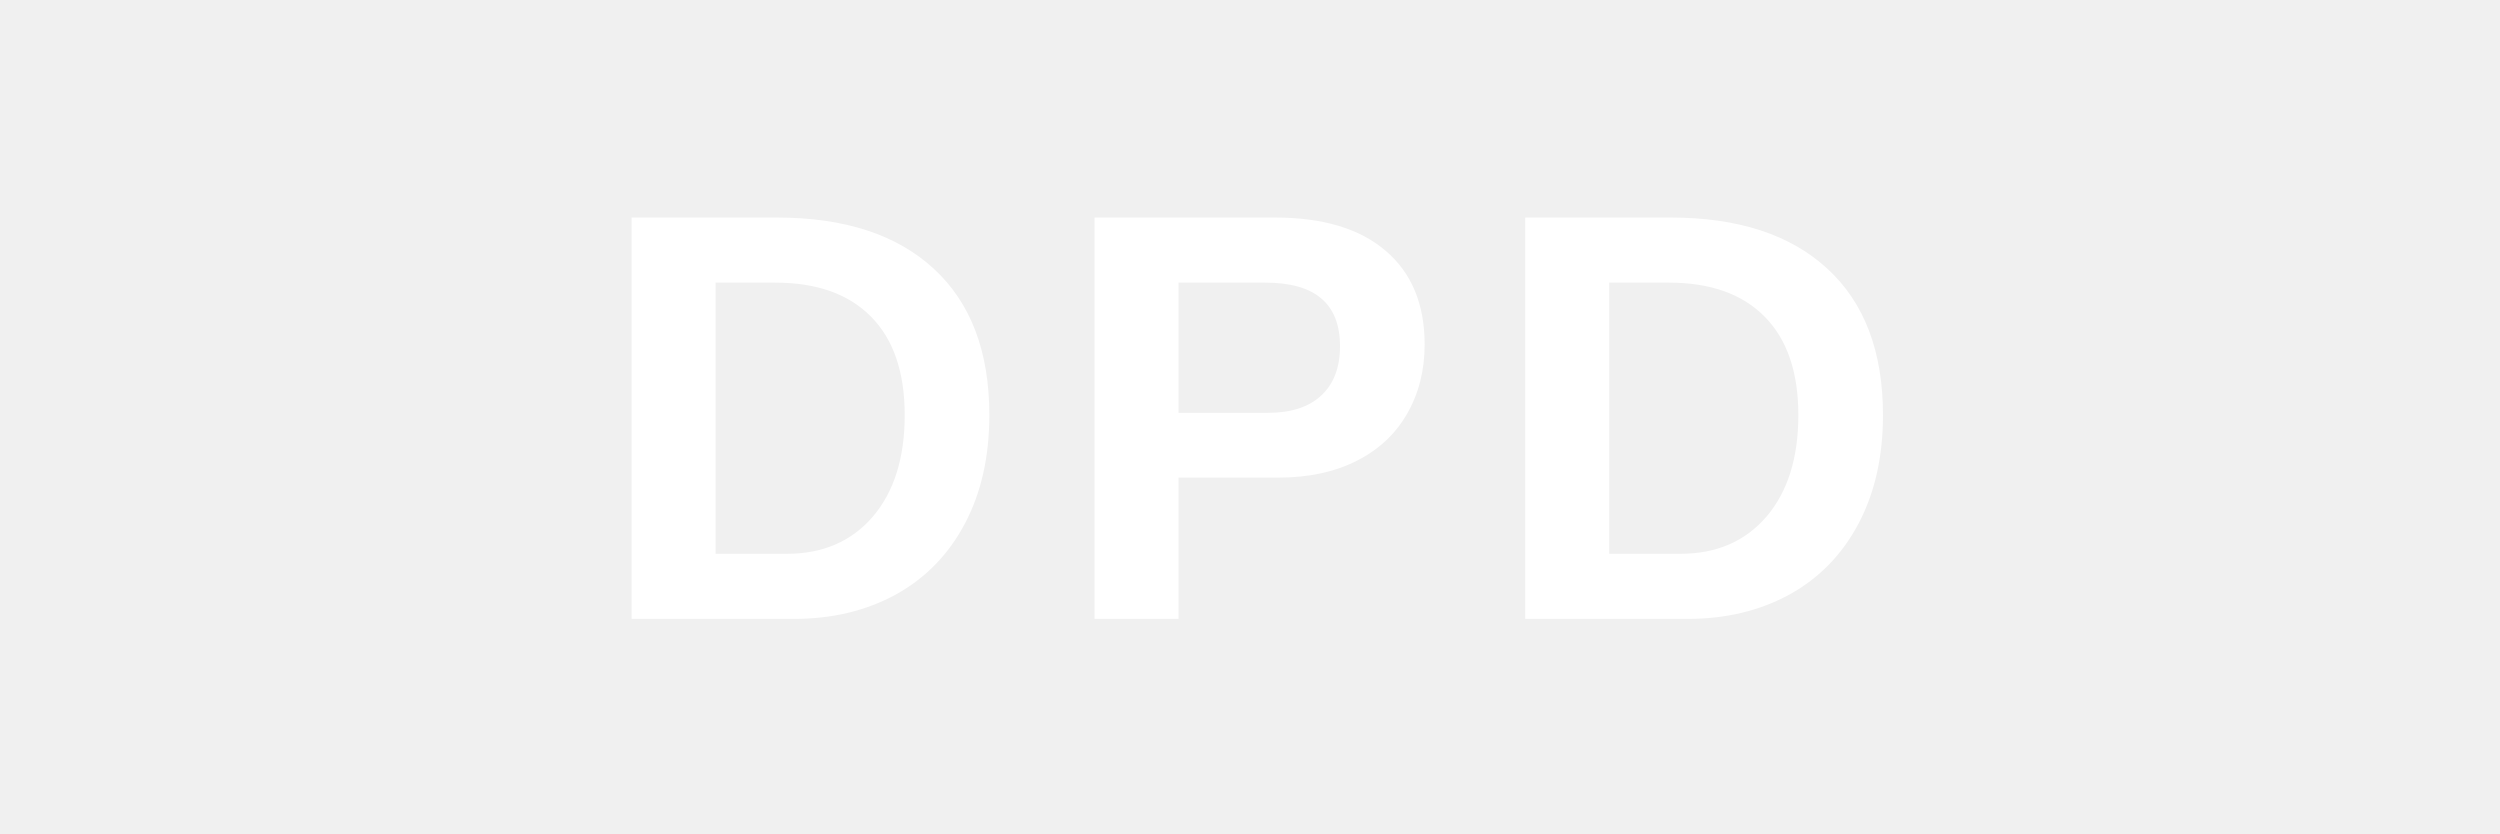
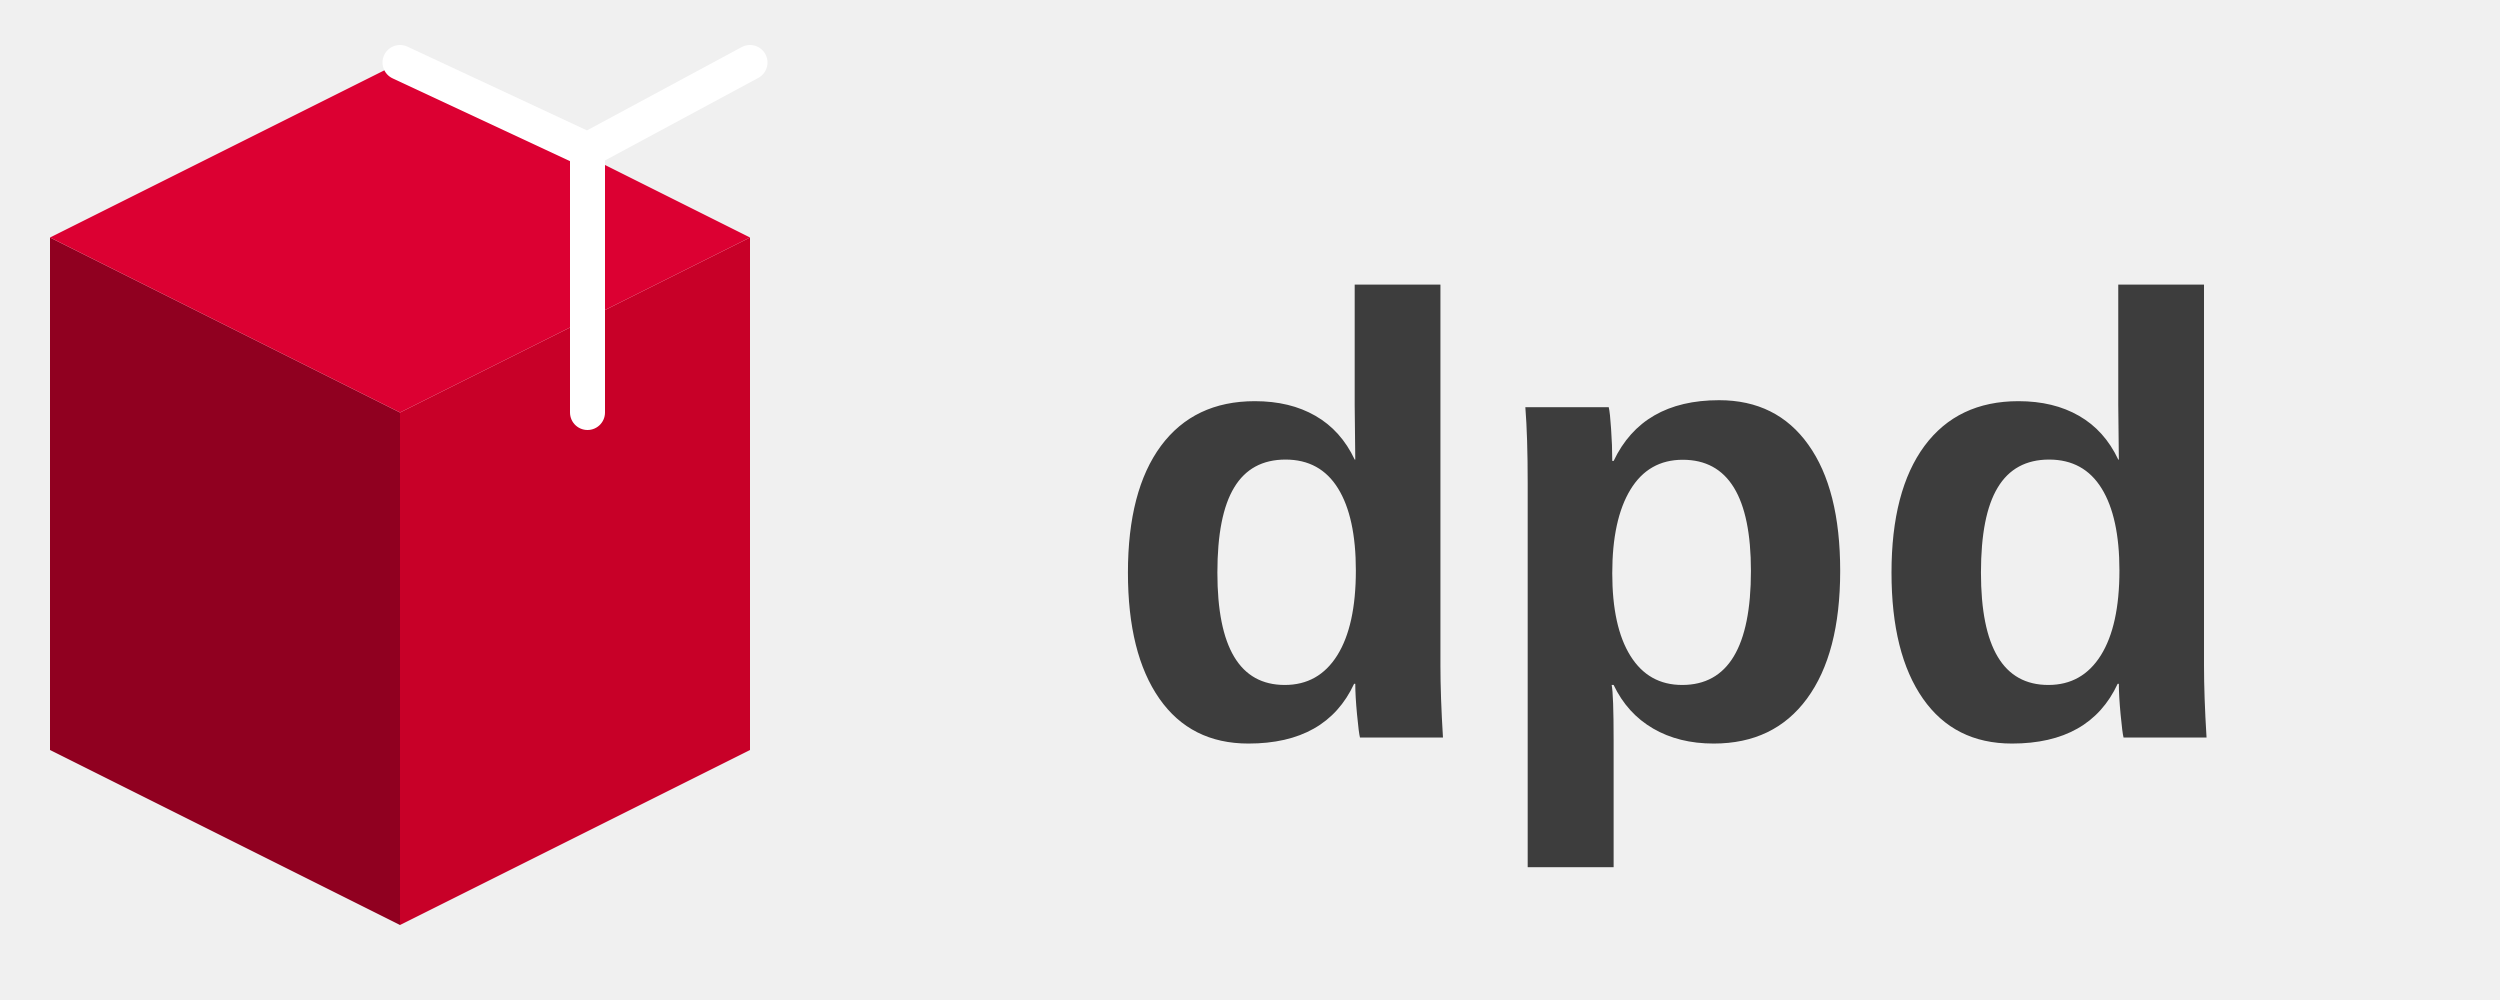
- <svg xmlns="http://www.w3.org/2000/svg" viewBox="0 0 120 40" role="img" aria-label="DPD">
-   <text x="50%" y="50%" dominant-baseline="central" text-anchor="middle" font-family="Arial Black, Arial, sans-serif" font-weight="900" font-size="28" fill="#ffffff" letter-spacing="2">DPD</text>
+ <svg xmlns="http://www.w3.org/2000/svg" viewBox="0 0 200 80" role="img" aria-label="DPD">
+   <path d="M4 19 L32 33 L32 74 L4 60 Z" fill="#900020" />
+   <path d="M32 33 L60 19 L60 60 L32 74 Z" fill="#c80028" />
+   <path d="M4 19 L32 5 L60 19 L32 33 Z" fill="#dc0032" />
+   <path d="M32 5 L47 12 L60 5" stroke="white" stroke-width="2.8" stroke-linecap="round" stroke-linejoin="round" fill="none" />
+   <line x1="47" y1="12" x2="47" y2="33" stroke="white" stroke-width="2.8" stroke-linecap="round" />
+   <text x="134" y="59" text-anchor="middle" font-family="Arial, Helvetica, sans-serif" font-size="50" font-weight="700" fill="#3d3d3d">dpd</text>
</svg>
